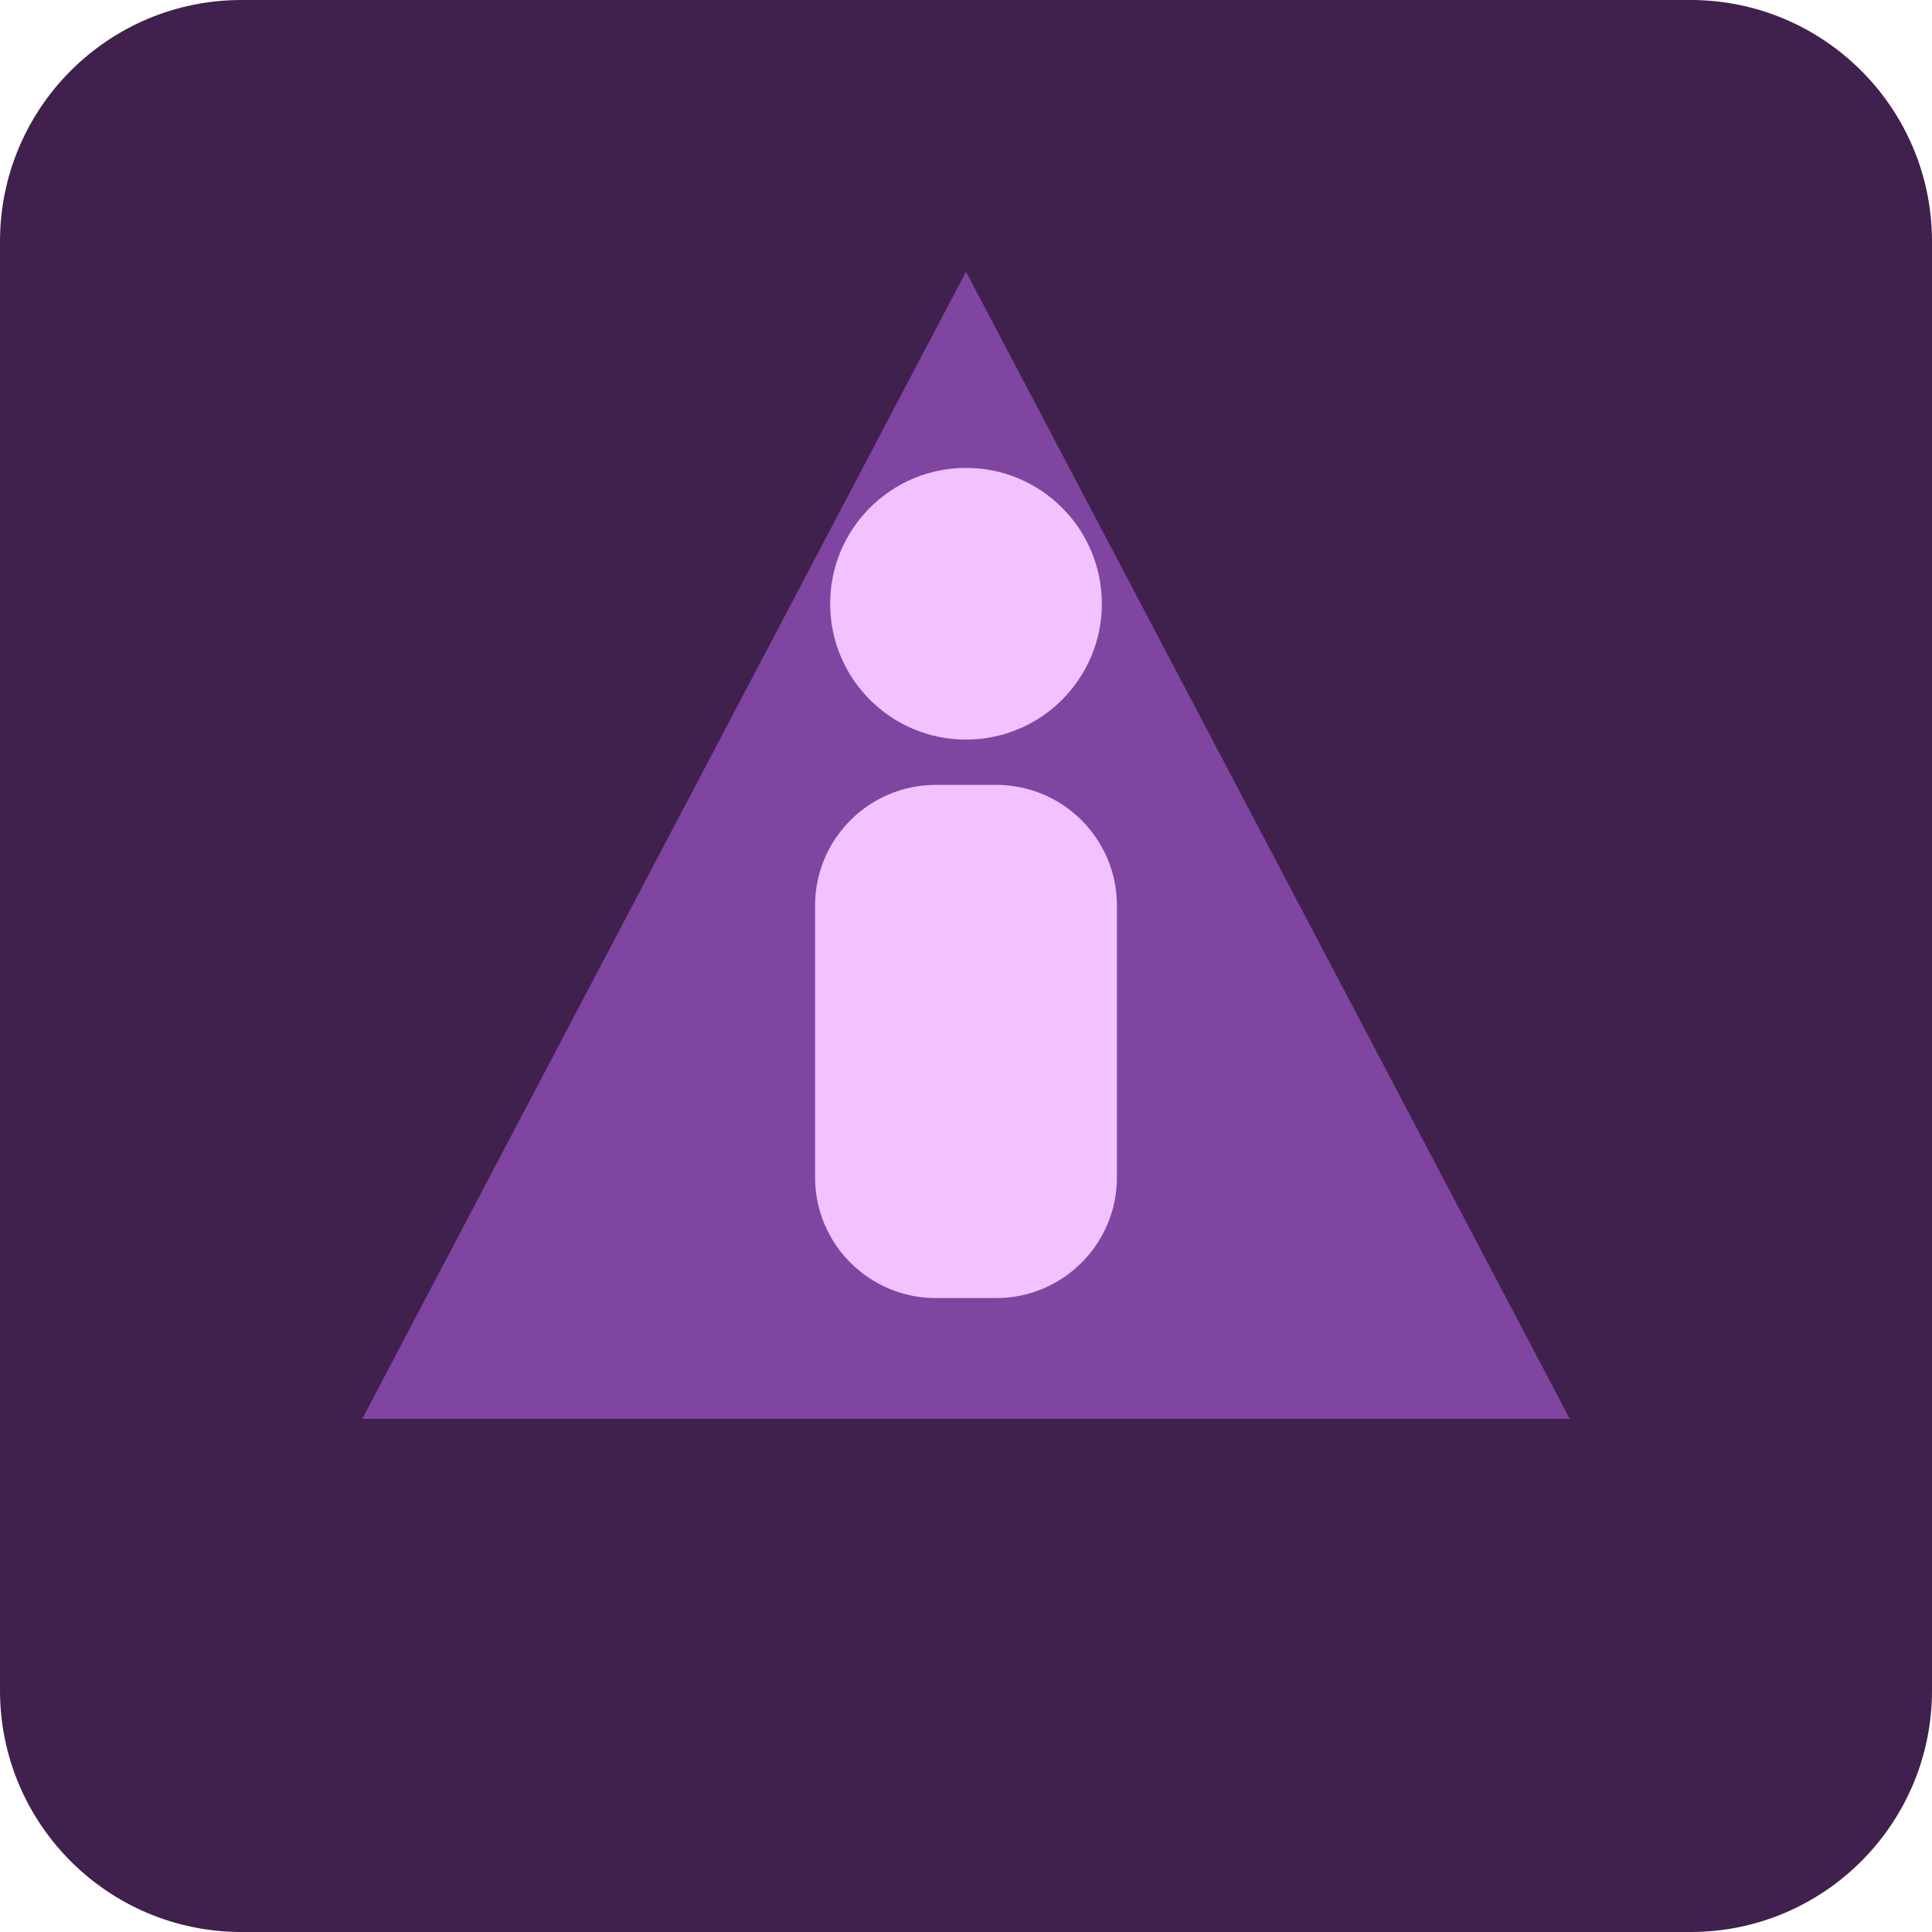
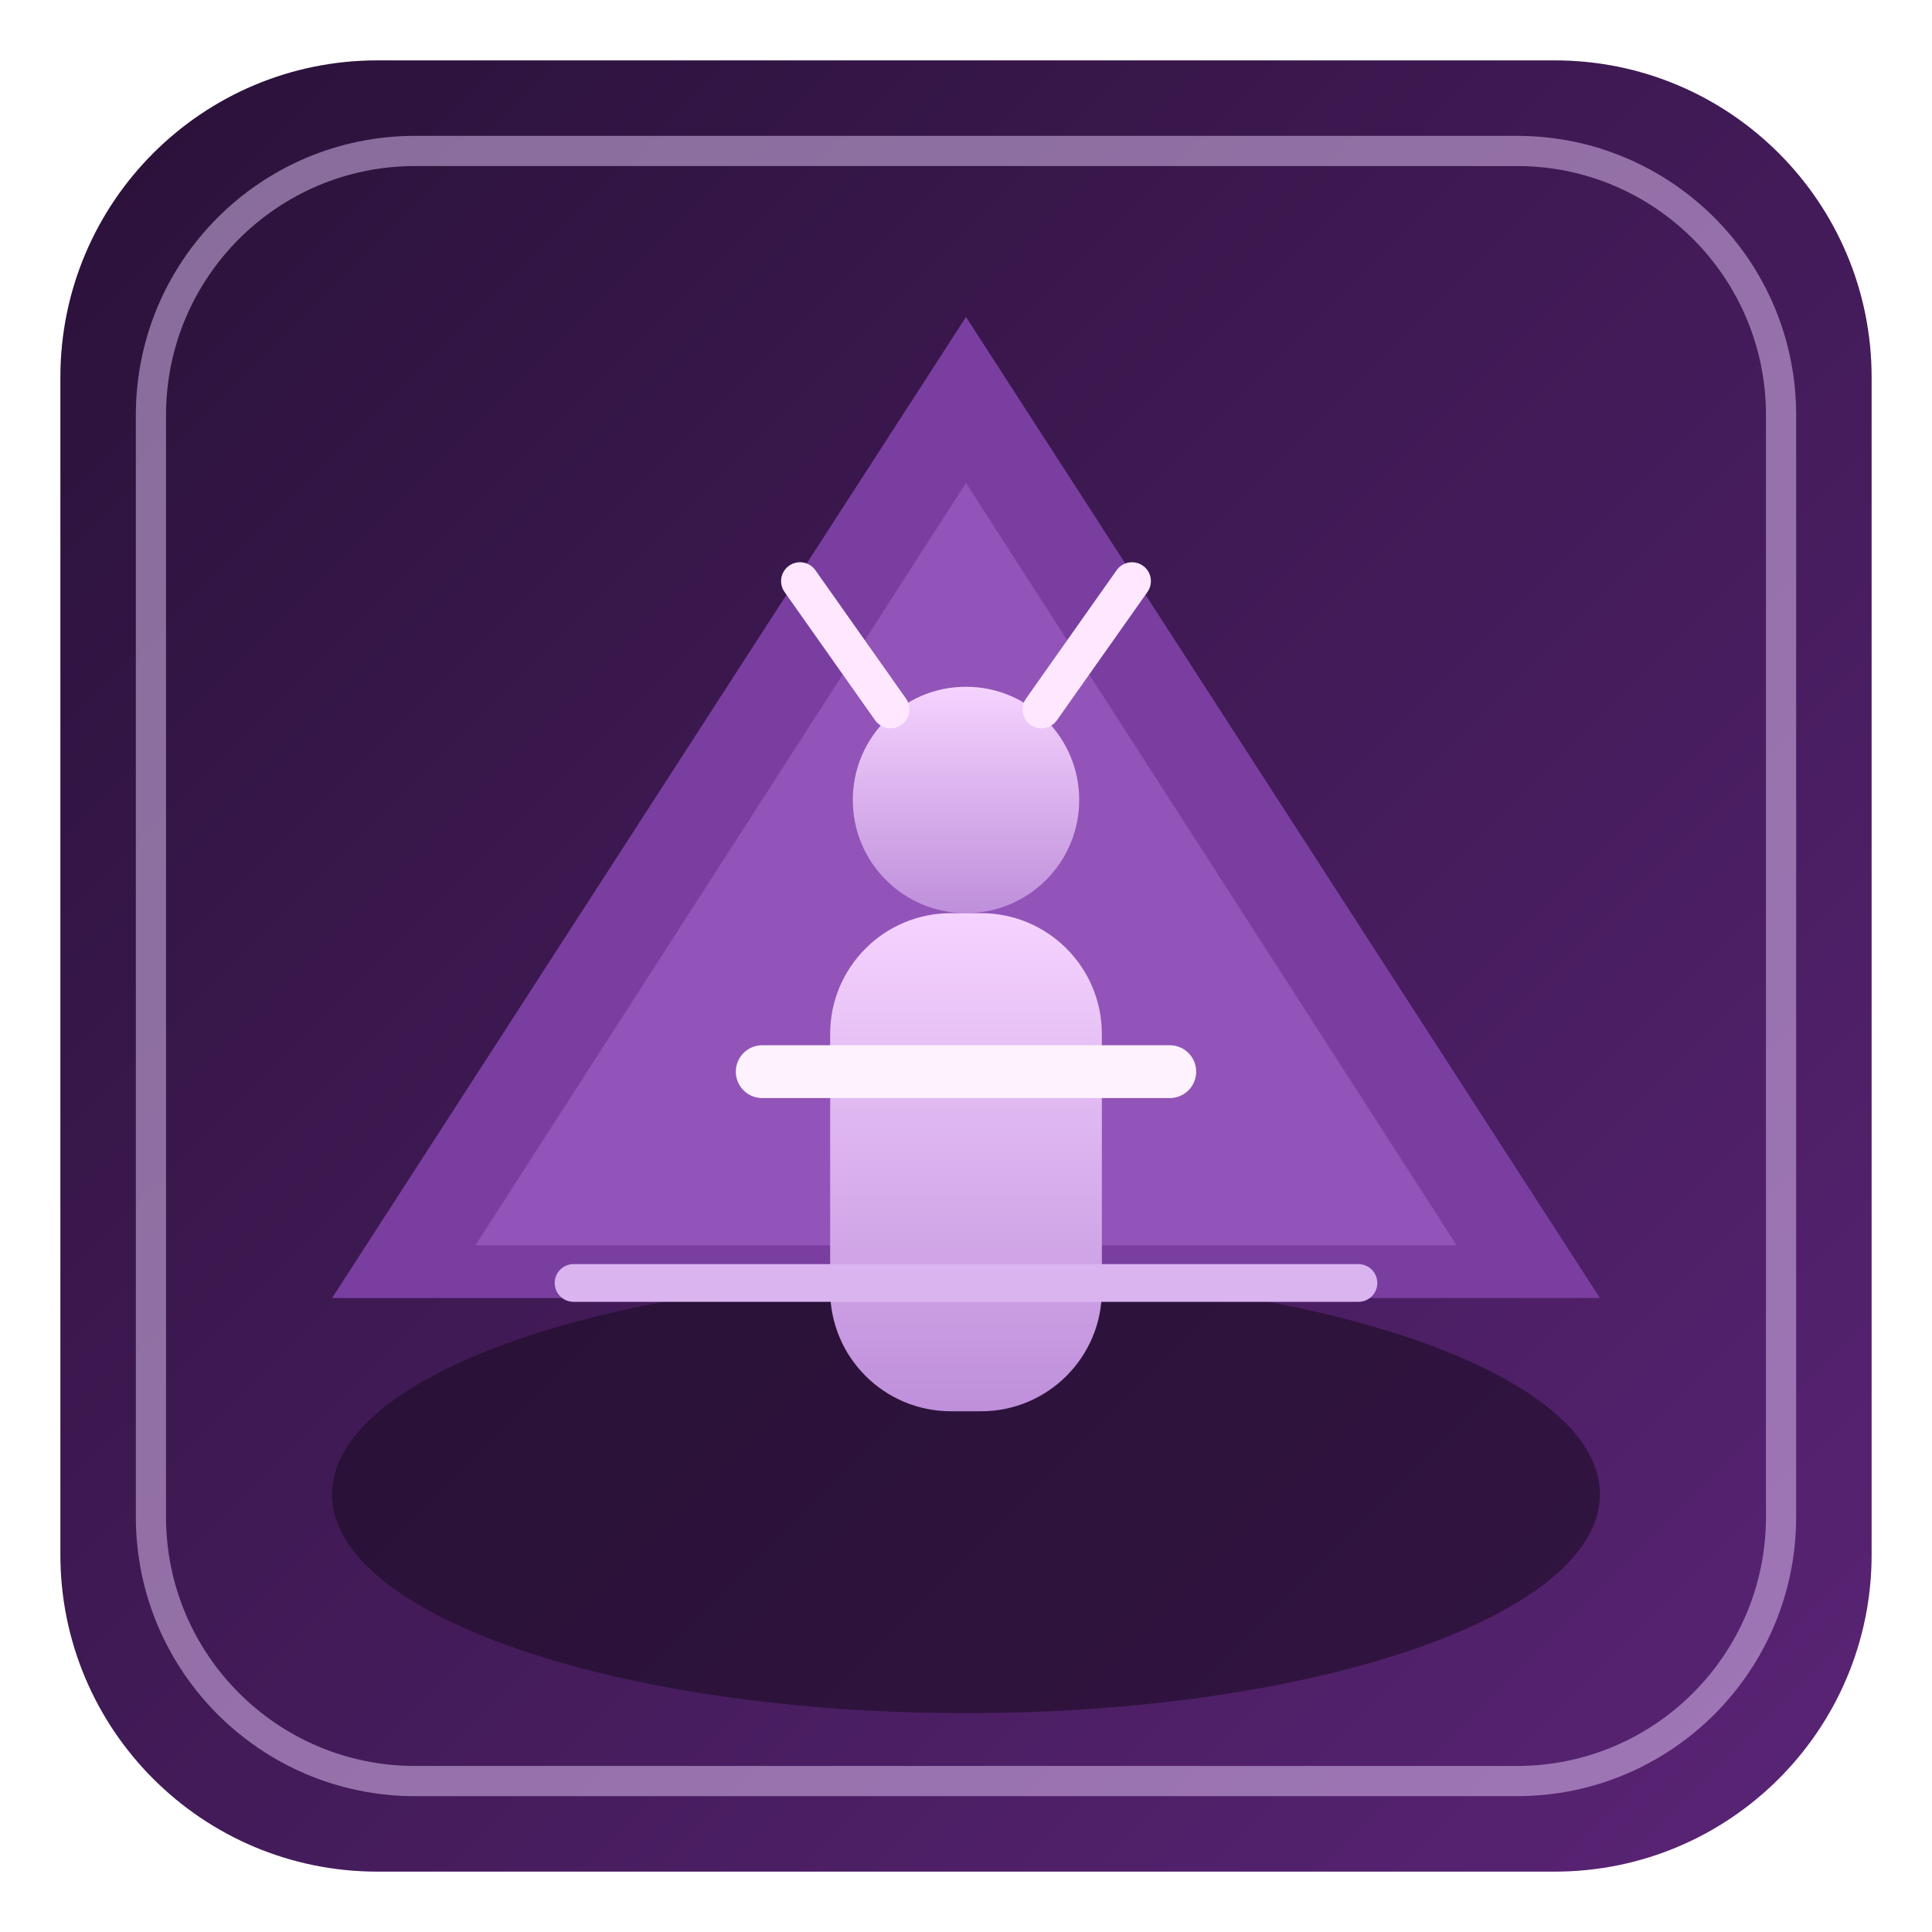
- <svg xmlns="http://www.w3.org/2000/svg" width="128" height="128" viewBox="0 0 128 128">
-   <rect width="128" height="128" rx="16" fill="#40204d" />
-   <path d="M24 94 L64 18 L104 94 Z" fill="#7f45a0" />
-   <rect x="54" y="52" width="20" height="34" rx="8" fill="#f2c1ff" />
-   <circle cx="64" cy="40" r="9" fill="#f2c1ff" />
+ <svg xmlns="http://www.w3.org/2000/svg" width="512" height="512" viewBox="0 0 512 512">
+   <defs>
+     <linearGradient id="bg" x1="0" y1="0" x2="1" y2="1">
+       <stop offset="0%" stop-color="#291138" />
+       <stop offset="100%" stop-color="#5a2476" />
+     </linearGradient>
+     <linearGradient id="armor" x1="0" y1="0" x2="0" y2="1">
+       <stop offset="0%" stop-color="#f5d3ff" />
+       <stop offset="100%" stop-color="#bf8fdb" />
+     </linearGradient>
+   </defs>
+   <rect x="16" y="16" width="480" height="480" rx="84" fill="url(#bg)" />
+   <ellipse cx="256" cy="396" rx="168" ry="58" fill="#1a0b23" opacity="0.6" />
+   <path d="M256 84l168 260H88z" fill="#7a3ea1" />
+   <path d="M256 128l130 202H126z" fill="#9254b8" />
+   <circle cx="256" cy="212" r="30" fill="url(#armor)" />
+   <rect x="220" y="242" width="72" height="132" rx="32" fill="url(#armor)" />
+   <path d="M202 284h108" stroke="#fff2ff" stroke-width="14" stroke-linecap="round" />
+   <path d="M152 340h208" stroke="#d9b4ef" stroke-width="10" stroke-linecap="round" />
+   <path d="M236 188l-24-34" stroke="#ffe8ff" stroke-width="10" stroke-linecap="round" />
+   <path d="M276 188l24-34" stroke="#ffe8ff" stroke-width="10" stroke-linecap="round" />
+   <rect x="40" y="40" width="432" height="432" rx="70" fill="none" stroke="#e7c8fb" stroke-opacity="0.5" stroke-width="8" />
</svg>
